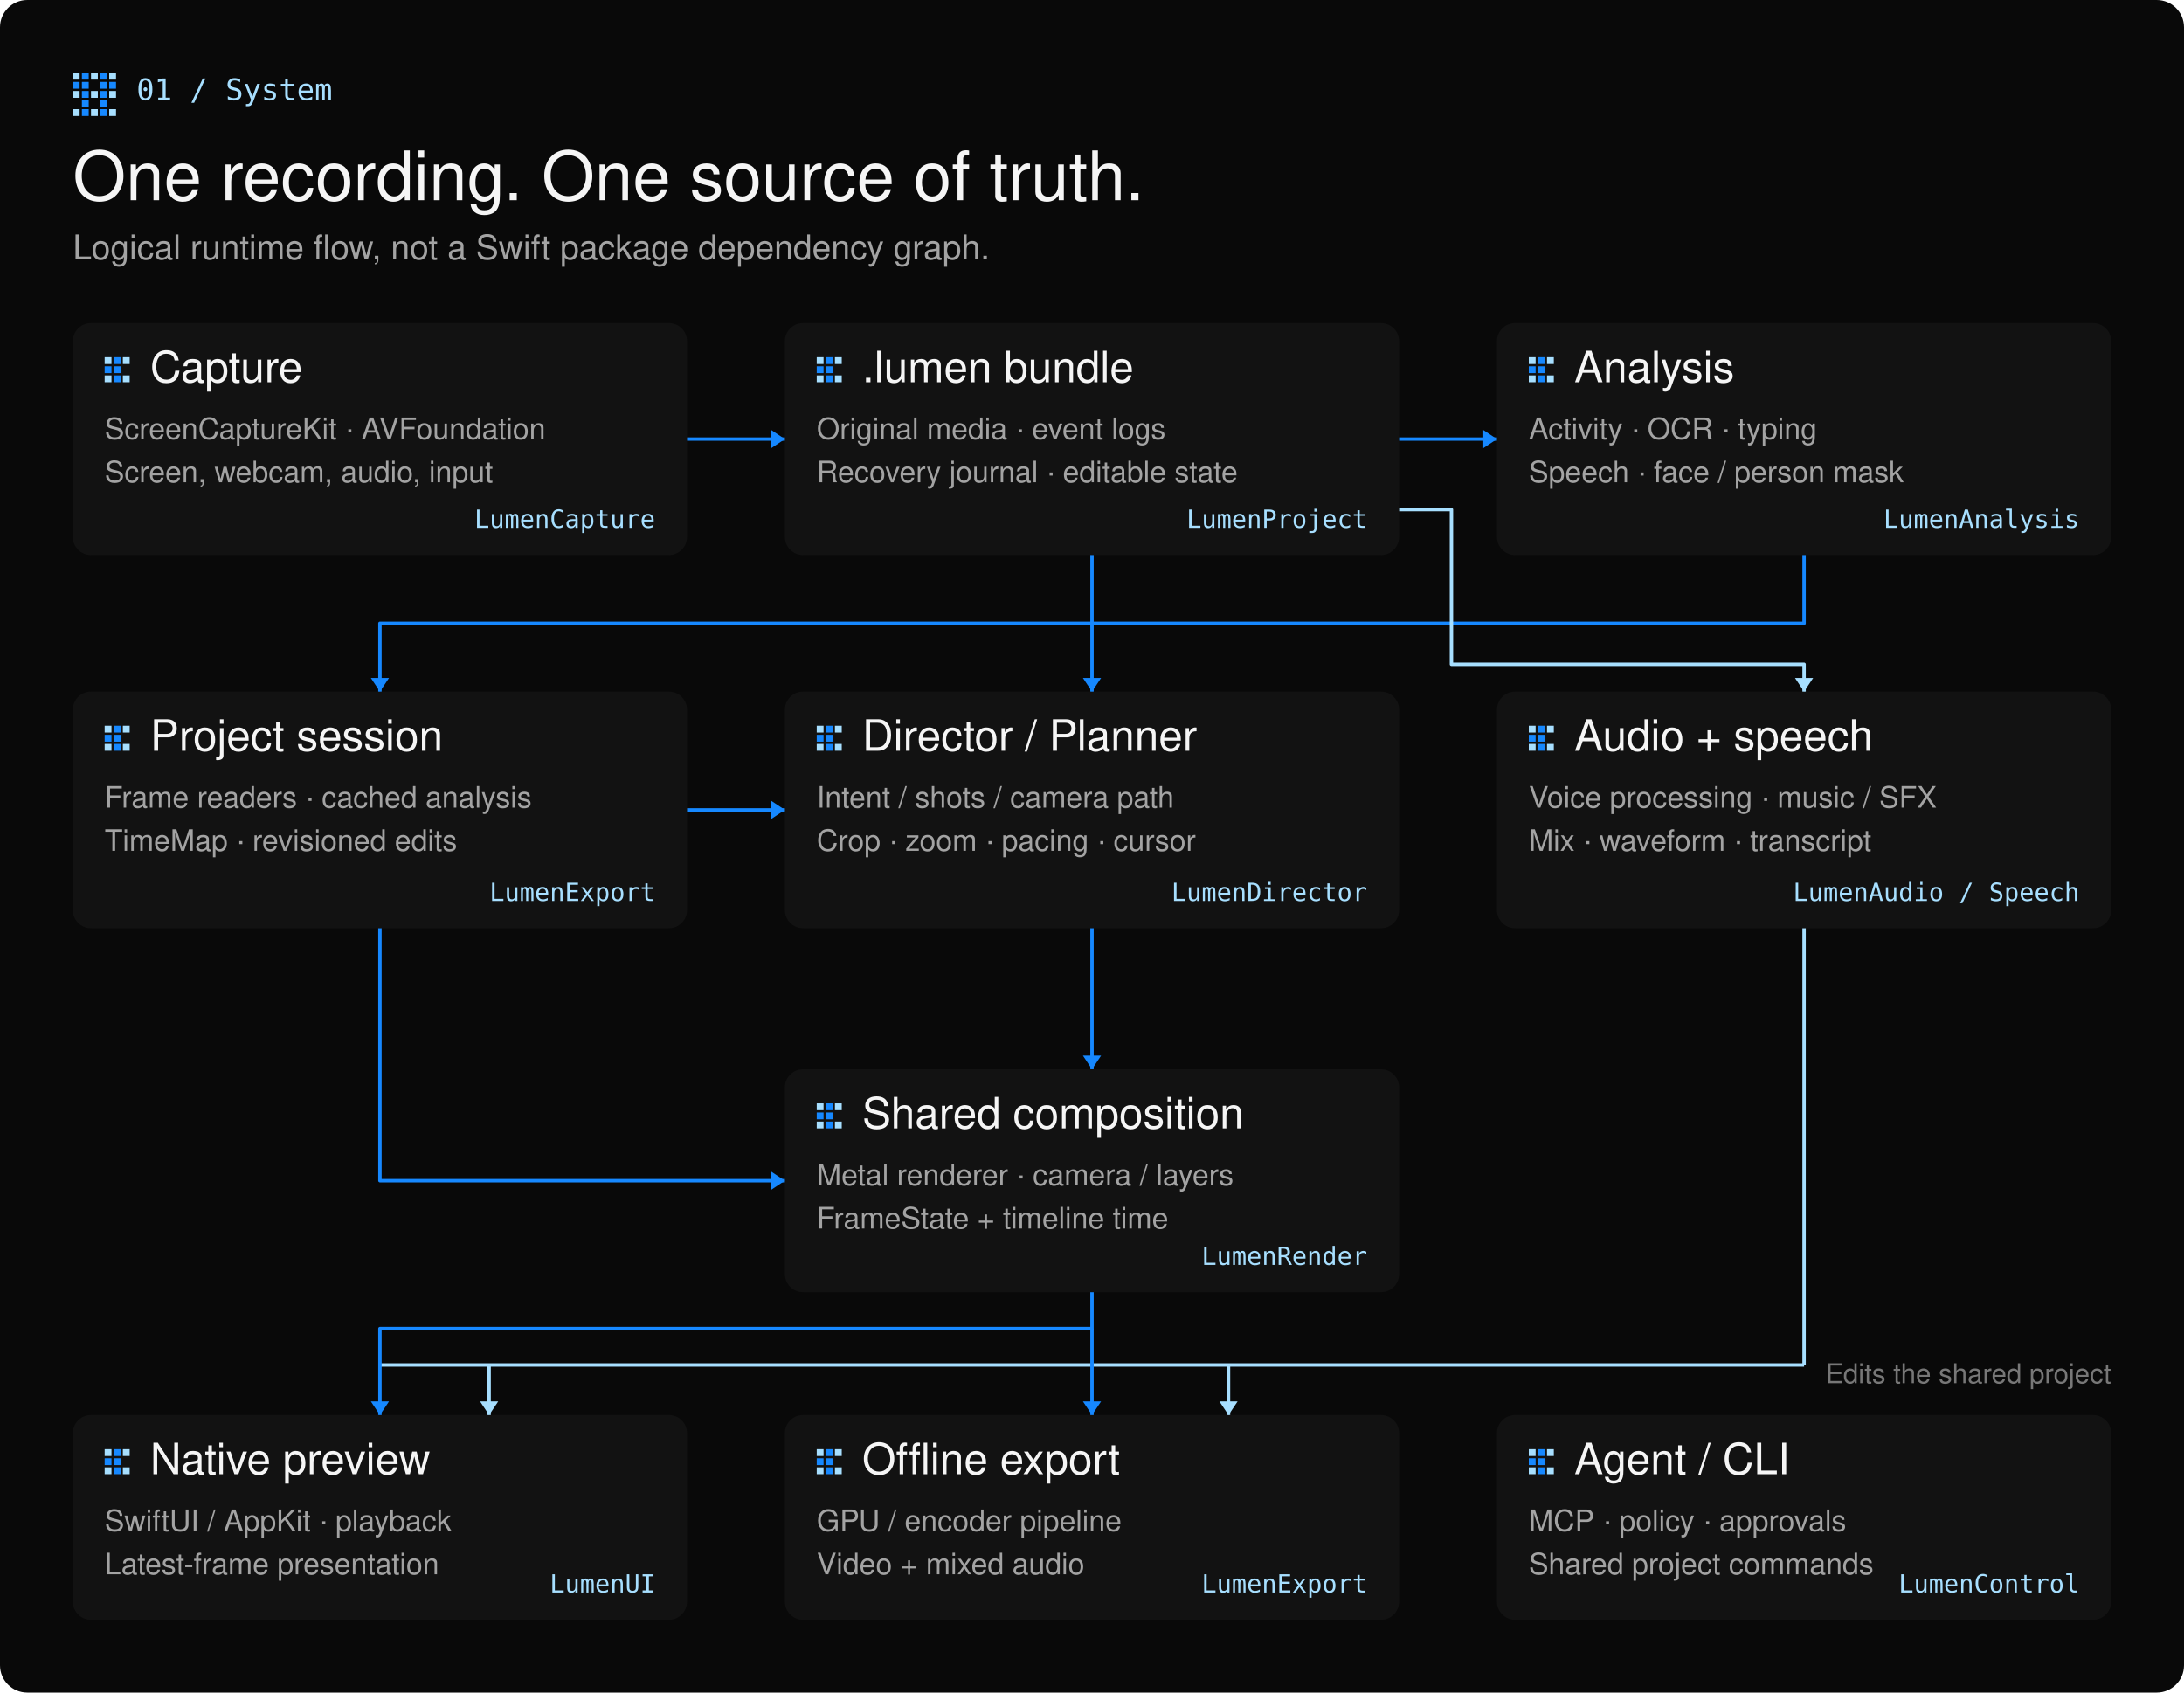
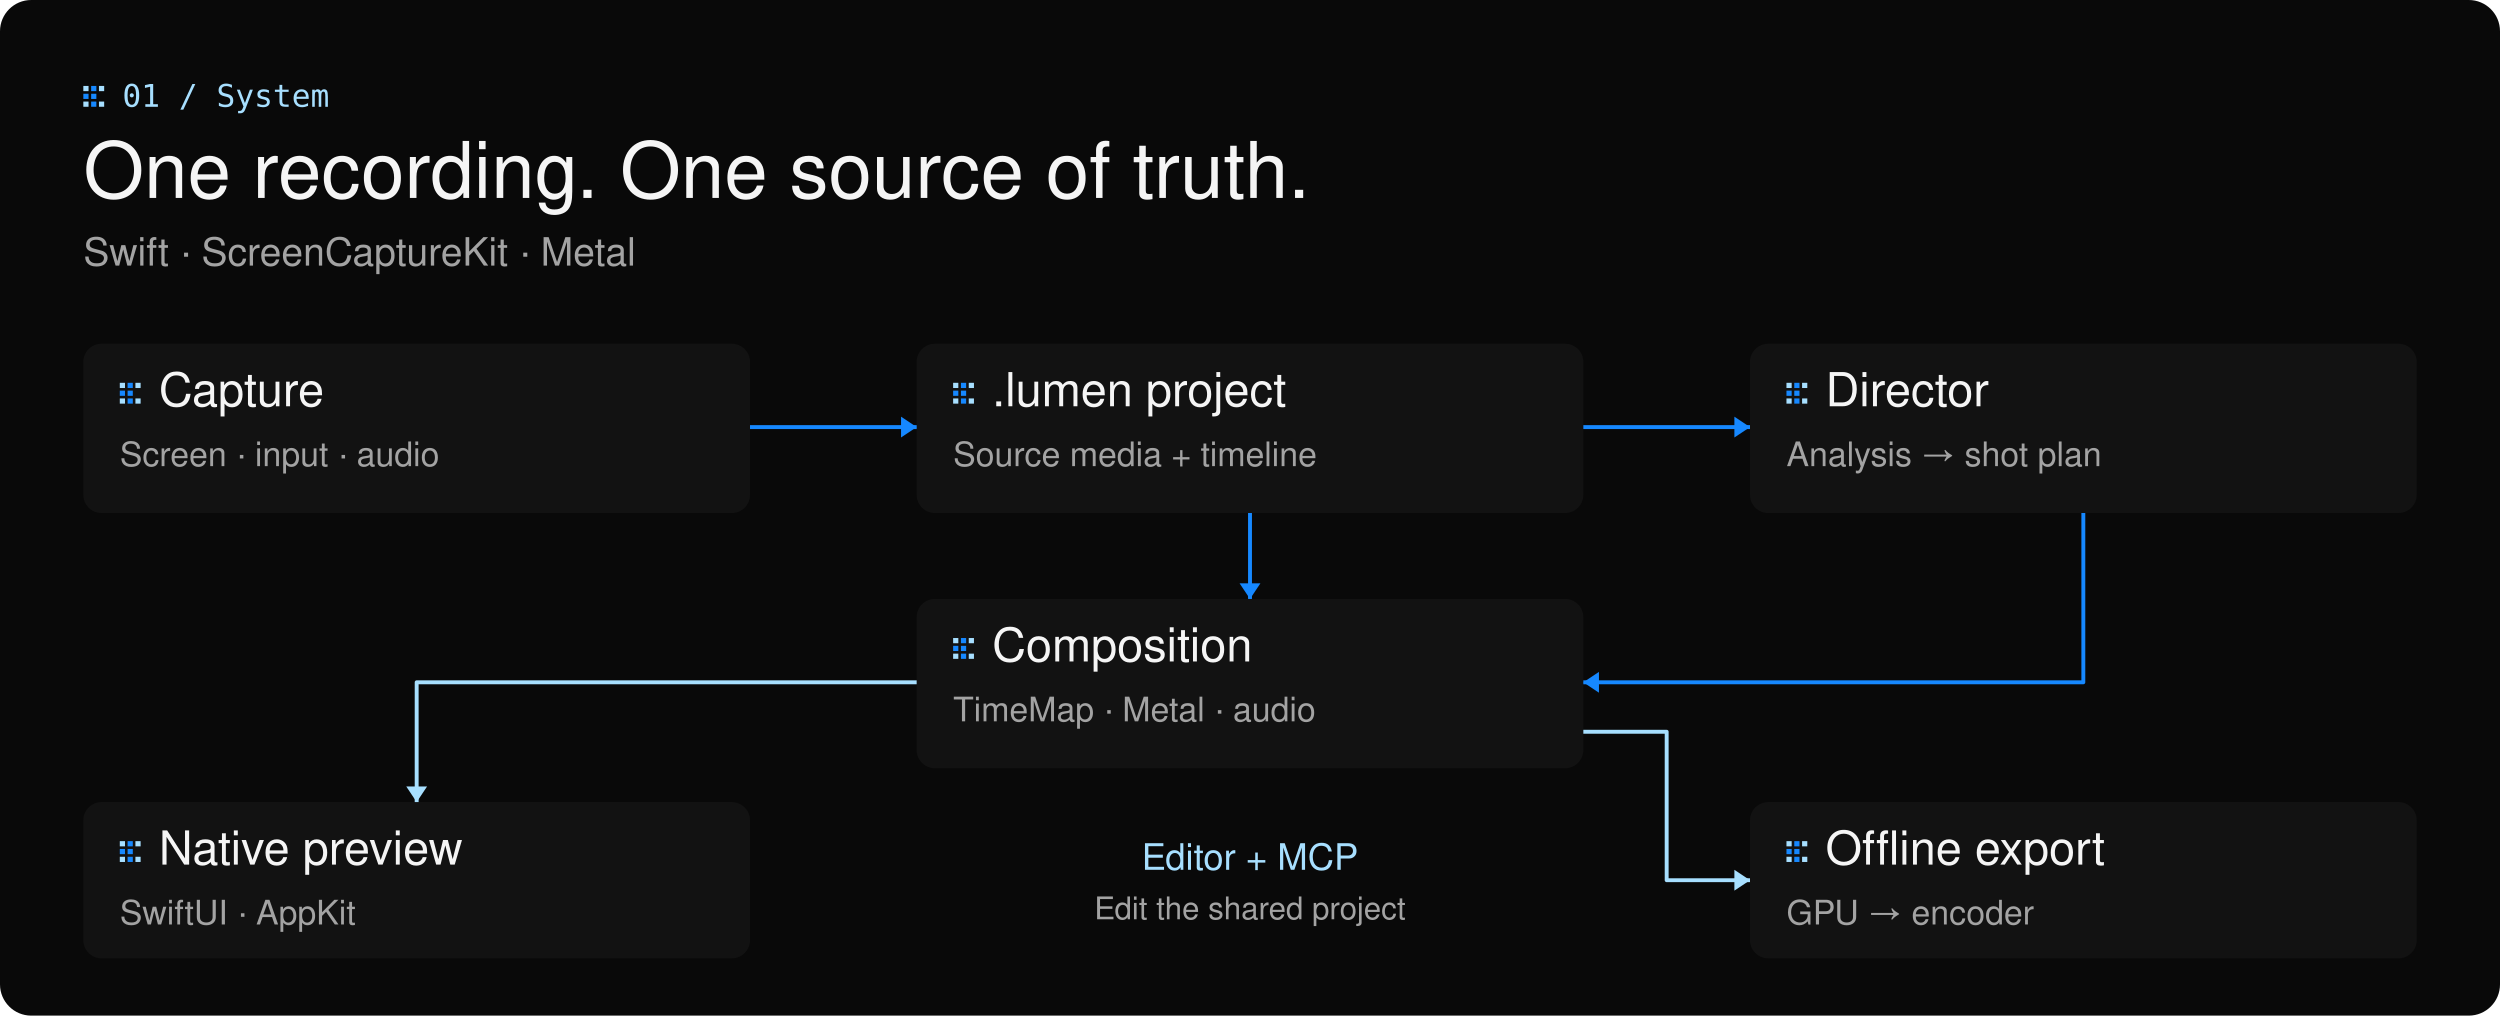
- <svg xmlns="http://www.w3.org/2000/svg" width="960" height="744" viewBox="0 0 960 744" role="img">
-   <rect x="0" y="0" width="960" height="744" fill="#090909" rx="12" />
-   <path d="M32 32h3v3h-3zM40 32h3v3h-3zM48 32h3v3h-3zM32 40h3v3h-3zM40 40h3v3h-3zM48 40h3v3h-3zM32 48h3v3h-3zM40 48h3v3h-3zM48 48h3v3h-3z" fill="#A7DFFF" />
-   <path d="M36 32h3v3h-3zM44 32h3v3h-3zM32 36h3v3h-3zM36 36h3v3h-3zM44 36h3v3h-3zM48 36h3v3h-3zM36 40h3v3h-3zM44 40h3v3h-3zM36 44h3v3h-3zM44 44h3v3h-3zM36 48h3v3h-3zM44 48h3v3h-3z" fill="#1688FF" />
-   <text x="60" y="44" fill="#A7DFFF" font-family="ui-monospace, SFMono-Regular, Consolas, monospace" font-size="13" font-weight="500" text-anchor="start">01 / System</text>
-   <text x="32" y="88" fill="#F5F5F5" font-family="-apple-system, BlinkMacSystemFont, Segoe UI, Helvetica, Arial, sans-serif" font-size="30" font-weight="500" text-anchor="start">One recording. One source of truth.</text>
-   <text x="32" y="114" fill="#A3A3A3" font-family="-apple-system, BlinkMacSystemFont, Segoe UI, Helvetica, Arial, sans-serif" font-size="15" font-weight="400" text-anchor="start">Logical runtime flow, not a Swift package dependency graph.</text>
-   <rect x="32" y="142" width="270" height="102" fill="#121212" rx="8" />
-   <path d="M46 157h3v3h-3zM54 157h3v3h-3zM46 165h3v3h-3zM54 165h3v3h-3z" fill="#A7DFFF" />
-   <path d="M50 157h3v3h-3zM46 161h3v3h-3zM50 161h3v3h-3zM50 165h3v3h-3z" fill="#1688FF" />
-   <text x="66" y="168" fill="#F5F5F5" font-family="-apple-system, BlinkMacSystemFont, Segoe UI, Helvetica, Arial, sans-serif" font-size="19" font-weight="500" text-anchor="start">Capture</text>
-   <text x="46" y="193" fill="#A3A3A3" font-family="-apple-system, BlinkMacSystemFont, Segoe UI, Helvetica, Arial, sans-serif" font-size="13" font-weight="400" text-anchor="start">ScreenCaptureKit · AVFoundation</text>
-   <text x="46" y="212" fill="#A3A3A3" font-family="-apple-system, BlinkMacSystemFont, Segoe UI, Helvetica, Arial, sans-serif" font-size="13" font-weight="400" text-anchor="start">Screen, webcam, audio, input</text>
-   <text x="288" y="232" fill="#A7DFFF" font-family="ui-monospace, SFMono-Regular, Consolas, monospace" font-size="11" font-weight="400" text-anchor="end">LumenCapture</text>
-   <rect x="345" y="142" width="270" height="102" fill="#121212" rx="8" />
-   <path d="M359 157h3v3h-3zM367 157h3v3h-3zM359 165h3v3h-3zM367 165h3v3h-3z" fill="#A7DFFF" />
-   <path d="M363 157h3v3h-3zM359 161h3v3h-3zM363 161h3v3h-3zM363 165h3v3h-3z" fill="#1688FF" />
-   <text x="379" y="168" fill="#F5F5F5" font-family="-apple-system, BlinkMacSystemFont, Segoe UI, Helvetica, Arial, sans-serif" font-size="19" font-weight="500" text-anchor="start">.lumen bundle</text>
-   <text x="359" y="193" fill="#A3A3A3" font-family="-apple-system, BlinkMacSystemFont, Segoe UI, Helvetica, Arial, sans-serif" font-size="13" font-weight="400" text-anchor="start">Original media · event logs</text>
-   <text x="359" y="212" fill="#A3A3A3" font-family="-apple-system, BlinkMacSystemFont, Segoe UI, Helvetica, Arial, sans-serif" font-size="13" font-weight="400" text-anchor="start">Recovery journal · editable state</text>
-   <text x="601" y="232" fill="#A7DFFF" font-family="ui-monospace, SFMono-Regular, Consolas, monospace" font-size="11" font-weight="400" text-anchor="end">LumenProject</text>
-   <rect x="658" y="142" width="270" height="102" fill="#121212" rx="8" />
-   <path d="M672 157h3v3h-3zM680 157h3v3h-3zM672 165h3v3h-3zM680 165h3v3h-3z" fill="#A7DFFF" />
-   <path d="M676 157h3v3h-3zM672 161h3v3h-3zM676 161h3v3h-3zM676 165h3v3h-3z" fill="#1688FF" />
-   <text x="692" y="168" fill="#F5F5F5" font-family="-apple-system, BlinkMacSystemFont, Segoe UI, Helvetica, Arial, sans-serif" font-size="19" font-weight="500" text-anchor="start">Analysis</text>
-   <text x="672" y="193" fill="#A3A3A3" font-family="-apple-system, BlinkMacSystemFont, Segoe UI, Helvetica, Arial, sans-serif" font-size="13" font-weight="400" text-anchor="start">Activity · OCR · typing</text>
-   <text x="672" y="212" fill="#A3A3A3" font-family="-apple-system, BlinkMacSystemFont, Segoe UI, Helvetica, Arial, sans-serif" font-size="13" font-weight="400" text-anchor="start">Speech · face / person mask</text>
-   <text x="914" y="232" fill="#A7DFFF" font-family="ui-monospace, SFMono-Regular, Consolas, monospace" font-size="11" font-weight="400" text-anchor="end">LumenAnalysis</text>
-   <path d="M302 193L345 193" fill="none" stroke="#1688FF" stroke-width="1.5" stroke-linejoin="round" />
-   <path d="M345 193l-6 -4v8z" fill="#1688FF" />
-   <path d="M615 193L658 193" fill="none" stroke="#1688FF" stroke-width="1.5" stroke-linejoin="round" />
-   <path d="M658 193l-6 -4v8z" fill="#1688FF" />
-   <rect x="32" y="304" width="270" height="104" fill="#121212" rx="8" />
-   <path d="M46 319h3v3h-3zM54 319h3v3h-3zM46 327h3v3h-3zM54 327h3v3h-3z" fill="#A7DFFF" />
-   <path d="M50 319h3v3h-3zM46 323h3v3h-3zM50 323h3v3h-3zM50 327h3v3h-3z" fill="#1688FF" />
-   <text x="66" y="330" fill="#F5F5F5" font-family="-apple-system, BlinkMacSystemFont, Segoe UI, Helvetica, Arial, sans-serif" font-size="19" font-weight="500" text-anchor="start">Project session</text>
-   <text x="46" y="355" fill="#A3A3A3" font-family="-apple-system, BlinkMacSystemFont, Segoe UI, Helvetica, Arial, sans-serif" font-size="13" font-weight="400" text-anchor="start">Frame readers · cached analysis</text>
-   <text x="46" y="374" fill="#A3A3A3" font-family="-apple-system, BlinkMacSystemFont, Segoe UI, Helvetica, Arial, sans-serif" font-size="13" font-weight="400" text-anchor="start">TimeMap · revisioned edits</text>
-   <text x="288" y="396" fill="#A7DFFF" font-family="ui-monospace, SFMono-Regular, Consolas, monospace" font-size="11" font-weight="400" text-anchor="end">LumenExport</text>
-   <rect x="345" y="304" width="270" height="104" fill="#121212" rx="8" />
-   <path d="M359 319h3v3h-3zM367 319h3v3h-3zM359 327h3v3h-3zM367 327h3v3h-3z" fill="#A7DFFF" />
-   <path d="M363 319h3v3h-3zM359 323h3v3h-3zM363 323h3v3h-3zM363 327h3v3h-3z" fill="#1688FF" />
-   <text x="379" y="330" fill="#F5F5F5" font-family="-apple-system, BlinkMacSystemFont, Segoe UI, Helvetica, Arial, sans-serif" font-size="19" font-weight="500" text-anchor="start">Director / Planner</text>
-   <text x="359" y="355" fill="#A3A3A3" font-family="-apple-system, BlinkMacSystemFont, Segoe UI, Helvetica, Arial, sans-serif" font-size="13" font-weight="400" text-anchor="start">Intent / shots / camera path</text>
-   <text x="359" y="374" fill="#A3A3A3" font-family="-apple-system, BlinkMacSystemFont, Segoe UI, Helvetica, Arial, sans-serif" font-size="13" font-weight="400" text-anchor="start">Crop · zoom · pacing · cursor</text>
-   <text x="601" y="396" fill="#A7DFFF" font-family="ui-monospace, SFMono-Regular, Consolas, monospace" font-size="11" font-weight="400" text-anchor="end">LumenDirector</text>
-   <rect x="658" y="304" width="270" height="104" fill="#121212" rx="8" />
-   <path d="M672 319h3v3h-3zM680 319h3v3h-3zM672 327h3v3h-3zM680 327h3v3h-3z" fill="#A7DFFF" />
-   <path d="M676 319h3v3h-3zM672 323h3v3h-3zM676 323h3v3h-3zM676 327h3v3h-3z" fill="#1688FF" />
-   <text x="692" y="330" fill="#F5F5F5" font-family="-apple-system, BlinkMacSystemFont, Segoe UI, Helvetica, Arial, sans-serif" font-size="19" font-weight="500" text-anchor="start">Audio + speech</text>
-   <text x="672" y="355" fill="#A3A3A3" font-family="-apple-system, BlinkMacSystemFont, Segoe UI, Helvetica, Arial, sans-serif" font-size="13" font-weight="400" text-anchor="start">Voice processing · music / SFX</text>
-   <text x="672" y="374" fill="#A3A3A3" font-family="-apple-system, BlinkMacSystemFont, Segoe UI, Helvetica, Arial, sans-serif" font-size="13" font-weight="400" text-anchor="start">Mix · waveform · transcript</text>
-   <text x="914" y="396" fill="#A7DFFF" font-family="ui-monospace, SFMono-Regular, Consolas, monospace" font-size="11" font-weight="400" text-anchor="end">LumenAudio / Speech</text>
-   <path d="M480 244L480 274L167 274L167 304" fill="none" stroke="#1688FF" stroke-width="1.5" stroke-linejoin="round" />
-   <path d="M167 304l-4 -6h8z" fill="#1688FF" />
-   <path d="M793 244L793 274L480 274L480 304" fill="none" stroke="#1688FF" stroke-width="1.5" stroke-linejoin="round" />
-   <path d="M480 304l-4 -6h8z" fill="#1688FF" />
-   <path d="M302 356L345 356" fill="none" stroke="#1688FF" stroke-width="1.5" stroke-linejoin="round" />
-   <path d="M345 356l-6 -4v8z" fill="#1688FF" />
-   <path d="M615 224L638 224L638 292L793 292L793 304" fill="none" stroke="#A7DFFF" stroke-width="1.5" stroke-linejoin="round" />
-   <path d="M793 304l-4 -6h8z" fill="#A7DFFF" />
-   <rect x="345" y="470" width="270" height="98" fill="#121212" rx="8" />
-   <path d="M359 485h3v3h-3zM367 485h3v3h-3zM359 493h3v3h-3zM367 493h3v3h-3z" fill="#A7DFFF" />
-   <path d="M363 485h3v3h-3zM359 489h3v3h-3zM363 489h3v3h-3zM363 493h3v3h-3z" fill="#1688FF" />
-   <text x="379" y="496" fill="#F5F5F5" font-family="-apple-system, BlinkMacSystemFont, Segoe UI, Helvetica, Arial, sans-serif" font-size="19" font-weight="500" text-anchor="start">Shared composition</text>
-   <text x="359" y="521" fill="#A3A3A3" font-family="-apple-system, BlinkMacSystemFont, Segoe UI, Helvetica, Arial, sans-serif" font-size="13" font-weight="400" text-anchor="start">Metal renderer · camera / layers</text>
-   <text x="359" y="540" fill="#A3A3A3" font-family="-apple-system, BlinkMacSystemFont, Segoe UI, Helvetica, Arial, sans-serif" font-size="13" font-weight="400" text-anchor="start">FrameState + timeline time</text>
-   <text x="601" y="556" fill="#A7DFFF" font-family="ui-monospace, SFMono-Regular, Consolas, monospace" font-size="11" font-weight="400" text-anchor="end">LumenRender</text>
-   <path d="M480 408L480 470" fill="none" stroke="#1688FF" stroke-width="1.5" stroke-linejoin="round" />
-   <path d="M480 470l-4 -6h8z" fill="#1688FF" />
-   <path d="M167 408L167 519L345 519" fill="none" stroke="#1688FF" stroke-width="1.5" stroke-linejoin="round" />
-   <path d="M345 519l-6 -4v8z" fill="#1688FF" />
-   <path d="M793 408L793 600" fill="none" stroke="#A7DFFF" stroke-width="1.5" stroke-linejoin="round" />
-   <path d="M793 600L167 600" fill="none" stroke="#A7DFFF" stroke-width="1.5" stroke-linejoin="round" />
-   <rect x="32" y="622" width="270" height="90" fill="#121212" rx="8" />
-   <path d="M46 637h3v3h-3zM54 637h3v3h-3zM46 645h3v3h-3zM54 645h3v3h-3z" fill="#A7DFFF" />
-   <path d="M50 637h3v3h-3zM46 641h3v3h-3zM50 641h3v3h-3zM50 645h3v3h-3z" fill="#1688FF" />
-   <text x="66" y="648" fill="#F5F5F5" font-family="-apple-system, BlinkMacSystemFont, Segoe UI, Helvetica, Arial, sans-serif" font-size="19" font-weight="500" text-anchor="start">Native preview</text>
-   <text x="46" y="673" fill="#A3A3A3" font-family="-apple-system, BlinkMacSystemFont, Segoe UI, Helvetica, Arial, sans-serif" font-size="13" font-weight="400" text-anchor="start">SwiftUI / AppKit · playback</text>
-   <text x="46" y="692" fill="#A3A3A3" font-family="-apple-system, BlinkMacSystemFont, Segoe UI, Helvetica, Arial, sans-serif" font-size="13" font-weight="400" text-anchor="start">Latest-frame presentation</text>
-   <text x="288" y="700" fill="#A7DFFF" font-family="ui-monospace, SFMono-Regular, Consolas, monospace" font-size="11" font-weight="400" text-anchor="end">LumenUI</text>
-   <rect x="345" y="622" width="270" height="90" fill="#121212" rx="8" />
-   <path d="M359 637h3v3h-3zM367 637h3v3h-3zM359 645h3v3h-3zM367 645h3v3h-3z" fill="#A7DFFF" />
-   <path d="M363 637h3v3h-3zM359 641h3v3h-3zM363 641h3v3h-3zM363 645h3v3h-3z" fill="#1688FF" />
-   <text x="379" y="648" fill="#F5F5F5" font-family="-apple-system, BlinkMacSystemFont, Segoe UI, Helvetica, Arial, sans-serif" font-size="19" font-weight="500" text-anchor="start">Offline export</text>
-   <text x="359" y="673" fill="#A3A3A3" font-family="-apple-system, BlinkMacSystemFont, Segoe UI, Helvetica, Arial, sans-serif" font-size="13" font-weight="400" text-anchor="start">GPU / encoder pipeline</text>
-   <text x="359" y="692" fill="#A3A3A3" font-family="-apple-system, BlinkMacSystemFont, Segoe UI, Helvetica, Arial, sans-serif" font-size="13" font-weight="400" text-anchor="start">Video + mixed audio</text>
-   <text x="601" y="700" fill="#A7DFFF" font-family="ui-monospace, SFMono-Regular, Consolas, monospace" font-size="11" font-weight="400" text-anchor="end">LumenExport</text>
-   <rect x="658" y="622" width="270" height="90" fill="#121212" rx="8" />
-   <path d="M672 637h3v3h-3zM680 637h3v3h-3zM672 645h3v3h-3zM680 645h3v3h-3z" fill="#A7DFFF" />
-   <path d="M676 637h3v3h-3zM672 641h3v3h-3zM676 641h3v3h-3zM676 645h3v3h-3z" fill="#1688FF" />
-   <text x="692" y="648" fill="#F5F5F5" font-family="-apple-system, BlinkMacSystemFont, Segoe UI, Helvetica, Arial, sans-serif" font-size="19" font-weight="500" text-anchor="start">Agent / CLI</text>
-   <text x="672" y="673" fill="#A3A3A3" font-family="-apple-system, BlinkMacSystemFont, Segoe UI, Helvetica, Arial, sans-serif" font-size="13" font-weight="400" text-anchor="start">MCP · policy · approvals</text>
-   <text x="672" y="692" fill="#A3A3A3" font-family="-apple-system, BlinkMacSystemFont, Segoe UI, Helvetica, Arial, sans-serif" font-size="13" font-weight="400" text-anchor="start">Shared project commands</text>
-   <text x="914" y="700" fill="#A7DFFF" font-family="ui-monospace, SFMono-Regular, Consolas, monospace" font-size="11" font-weight="400" text-anchor="end">LumenControl</text>
-   <path d="M480 568L480 584L167 584L167 622" fill="none" stroke="#1688FF" stroke-width="1.5" stroke-linejoin="round" />
-   <path d="M167 622l-4 -6h8z" fill="#1688FF" />
-   <path d="M480 584L480 622" fill="none" stroke="#1688FF" stroke-width="1.5" stroke-linejoin="round" />
-   <path d="M480 622l-4 -6h8z" fill="#1688FF" />
-   <text x="928" y="608" fill="#777777" font-family="-apple-system, BlinkMacSystemFont, Segoe UI, Helvetica, Arial, sans-serif" font-size="12" font-weight="400" text-anchor="end">Edits the shared project</text>
-   <path d="M215 600L215 622" fill="none" stroke="#A7DFFF" stroke-width="1.5" stroke-linejoin="round" />
-   <path d="M215 622l-4 -6h8z" fill="#A7DFFF" />
-   <path d="M540 600L540 622" fill="none" stroke="#A7DFFF" stroke-width="1.5" stroke-linejoin="round" />
-   <path d="M540 622l-4 -6h8z" fill="#A7DFFF" />
+ <svg xmlns="http://www.w3.org/2000/svg" width="960" height="390" viewBox="0 0 960 390" role="img">
+   <rect x="0" y="0" width="960" height="390" fill="#090909" rx="12" />
+   <path d="M32 33h2v2h-2zM38 33h2v2h-2zM32 39h2v2h-2zM38 39h2v2h-2z" fill="#A7DFFF" />
+   <path d="M35 33h2v2h-2zM32 36h2v2h-2zM35 36h2v2h-2zM35 39h2v2h-2z" fill="#1688FF" />
+   <text x="47" y="41" fill="#A7DFFF" font-family="ui-monospace, SFMono-Regular, Consolas, monospace" font-size="12" font-weight="500" text-anchor="start">01 / System</text>
+   <text x="32" y="76" fill="#F5F5F5" font-family="-apple-system, BlinkMacSystemFont, Segoe UI, Helvetica, Arial, sans-serif" font-size="30" font-weight="500" text-anchor="start">One recording. One source of truth.</text>
+   <text x="32" y="102" fill="#A3A3A3" font-family="-apple-system, BlinkMacSystemFont, Segoe UI, Helvetica, Arial, sans-serif" font-size="15" font-weight="400" text-anchor="start">Swift · ScreenCaptureKit · Metal</text>
+   <rect x="32" y="132" width="256" height="65" fill="#121212" rx="7" />
+   <path d="M46 147h2v2h-2zM52 147h2v2h-2zM46 153h2v2h-2zM52 153h2v2h-2z" fill="#A7DFFF" />
+   <path d="M49 147h2v2h-2zM46 150h2v2h-2zM49 150h2v2h-2zM49 153h2v2h-2z" fill="#1688FF" />
+   <text x="61" y="156" fill="#F5F5F5" font-family="-apple-system, BlinkMacSystemFont, Segoe UI, Helvetica, Arial, sans-serif" font-size="18" font-weight="500" text-anchor="start">Capture</text>
+   <text x="46" y="179" fill="#A3A3A3" font-family="-apple-system, BlinkMacSystemFont, Segoe UI, Helvetica, Arial, sans-serif" font-size="13" font-weight="400" text-anchor="start">Screen · input · audio</text>
+   <rect x="352" y="132" width="256" height="65" fill="#121212" rx="7" />
+   <path d="M366 147h2v2h-2zM372 147h2v2h-2zM366 153h2v2h-2zM372 153h2v2h-2z" fill="#A7DFFF" />
+   <path d="M369 147h2v2h-2zM366 150h2v2h-2zM369 150h2v2h-2zM369 153h2v2h-2z" fill="#1688FF" />
+   <text x="381" y="156" fill="#F5F5F5" font-family="-apple-system, BlinkMacSystemFont, Segoe UI, Helvetica, Arial, sans-serif" font-size="18" font-weight="500" text-anchor="start">.lumen project</text>
+   <text x="366" y="179" fill="#A3A3A3" font-family="-apple-system, BlinkMacSystemFont, Segoe UI, Helvetica, Arial, sans-serif" font-size="13" font-weight="400" text-anchor="start">Source media + timeline</text>
+   <rect x="672" y="132" width="256" height="65" fill="#121212" rx="7" />
+   <path d="M686 147h2v2h-2zM692 147h2v2h-2zM686 153h2v2h-2zM692 153h2v2h-2z" fill="#A7DFFF" />
+   <path d="M689 147h2v2h-2zM686 150h2v2h-2zM689 150h2v2h-2zM689 153h2v2h-2z" fill="#1688FF" />
+   <text x="701" y="156" fill="#F5F5F5" font-family="-apple-system, BlinkMacSystemFont, Segoe UI, Helvetica, Arial, sans-serif" font-size="18" font-weight="500" text-anchor="start">Director</text>
+   <text x="686" y="179" fill="#A3A3A3" font-family="-apple-system, BlinkMacSystemFont, Segoe UI, Helvetica, Arial, sans-serif" font-size="13" font-weight="400" text-anchor="start">Analysis → shot plan</text>
+   <path d="M288 164L352 164" fill="none" stroke="#1688FF" stroke-width="1.5" stroke-linejoin="round" />
+   <path d="M352 164l-6 -4v8z" fill="#1688FF" />
+   <path d="M608 164L672 164" fill="none" stroke="#1688FF" stroke-width="1.5" stroke-linejoin="round" />
+   <path d="M672 164l-6 -4v8z" fill="#1688FF" />
+   <rect x="352" y="230" width="256" height="65" fill="#121212" rx="7" />
+   <path d="M366 245h2v2h-2zM372 245h2v2h-2zM366 251h2v2h-2zM372 251h2v2h-2z" fill="#A7DFFF" />
+   <path d="M369 245h2v2h-2zM366 248h2v2h-2zM369 248h2v2h-2zM369 251h2v2h-2z" fill="#1688FF" />
+   <text x="381" y="254" fill="#F5F5F5" font-family="-apple-system, BlinkMacSystemFont, Segoe UI, Helvetica, Arial, sans-serif" font-size="18" font-weight="500" text-anchor="start">Composition</text>
+   <text x="366" y="277" fill="#A3A3A3" font-family="-apple-system, BlinkMacSystemFont, Segoe UI, Helvetica, Arial, sans-serif" font-size="13" font-weight="400" text-anchor="start">TimeMap · Metal · audio</text>
+   <path d="M480 197L480 230" fill="none" stroke="#1688FF" stroke-width="1.5" stroke-linejoin="round" />
+   <path d="M480 230l-4 -6h8z" fill="#1688FF" />
+   <path d="M800 197L800 262L608 262" fill="none" stroke="#1688FF" stroke-width="1.5" stroke-linejoin="round" />
+   <path d="M608 262l6 -4v8z" fill="#1688FF" />
+   <rect x="32" y="308" width="256" height="60" fill="#121212" rx="7" />
+   <path d="M46 323h2v2h-2zM52 323h2v2h-2zM46 329h2v2h-2zM52 329h2v2h-2z" fill="#A7DFFF" />
+   <path d="M49 323h2v2h-2zM46 326h2v2h-2zM49 326h2v2h-2zM49 329h2v2h-2z" fill="#1688FF" />
+   <text x="61" y="332" fill="#F5F5F5" font-family="-apple-system, BlinkMacSystemFont, Segoe UI, Helvetica, Arial, sans-serif" font-size="18" font-weight="500" text-anchor="start">Native preview</text>
+   <text x="46" y="355" fill="#A3A3A3" font-family="-apple-system, BlinkMacSystemFont, Segoe UI, Helvetica, Arial, sans-serif" font-size="13" font-weight="400" text-anchor="start">SwiftUI · AppKit</text>
+   <rect x="672" y="308" width="256" height="60" fill="#121212" rx="7" />
+   <path d="M686 323h2v2h-2zM692 323h2v2h-2zM686 329h2v2h-2zM692 329h2v2h-2z" fill="#A7DFFF" />
+   <path d="M689 323h2v2h-2zM686 326h2v2h-2zM689 326h2v2h-2zM689 329h2v2h-2z" fill="#1688FF" />
+   <text x="701" y="332" fill="#F5F5F5" font-family="-apple-system, BlinkMacSystemFont, Segoe UI, Helvetica, Arial, sans-serif" font-size="18" font-weight="500" text-anchor="start">Offline export</text>
+   <text x="686" y="355" fill="#A3A3A3" font-family="-apple-system, BlinkMacSystemFont, Segoe UI, Helvetica, Arial, sans-serif" font-size="13" font-weight="400" text-anchor="start">GPU → encoder</text>
+   <path d="M352 262L160 262L160 308" fill="none" stroke="#A7DFFF" stroke-width="1.5" stroke-linejoin="round" />
+   <path d="M160 308l-4 -6h8z" fill="#A7DFFF" />
+   <path d="M608 281L640 281L640 338L672 338" fill="none" stroke="#A7DFFF" stroke-width="1.5" stroke-linejoin="round" />
+   <path d="M672 338l-6 -4v8z" fill="#A7DFFF" />
+   <text x="480" y="334" fill="#A7DFFF" font-family="-apple-system, BlinkMacSystemFont, Segoe UI, Helvetica, Arial, sans-serif" font-size="14" font-weight="500" text-anchor="middle">Editor + MCP</text>
+   <text x="480" y="353" fill="#A3A3A3" font-family="-apple-system, BlinkMacSystemFont, Segoe UI, Helvetica, Arial, sans-serif" font-size="12" font-weight="400" text-anchor="middle">Edit the shared project</text>
</svg>
